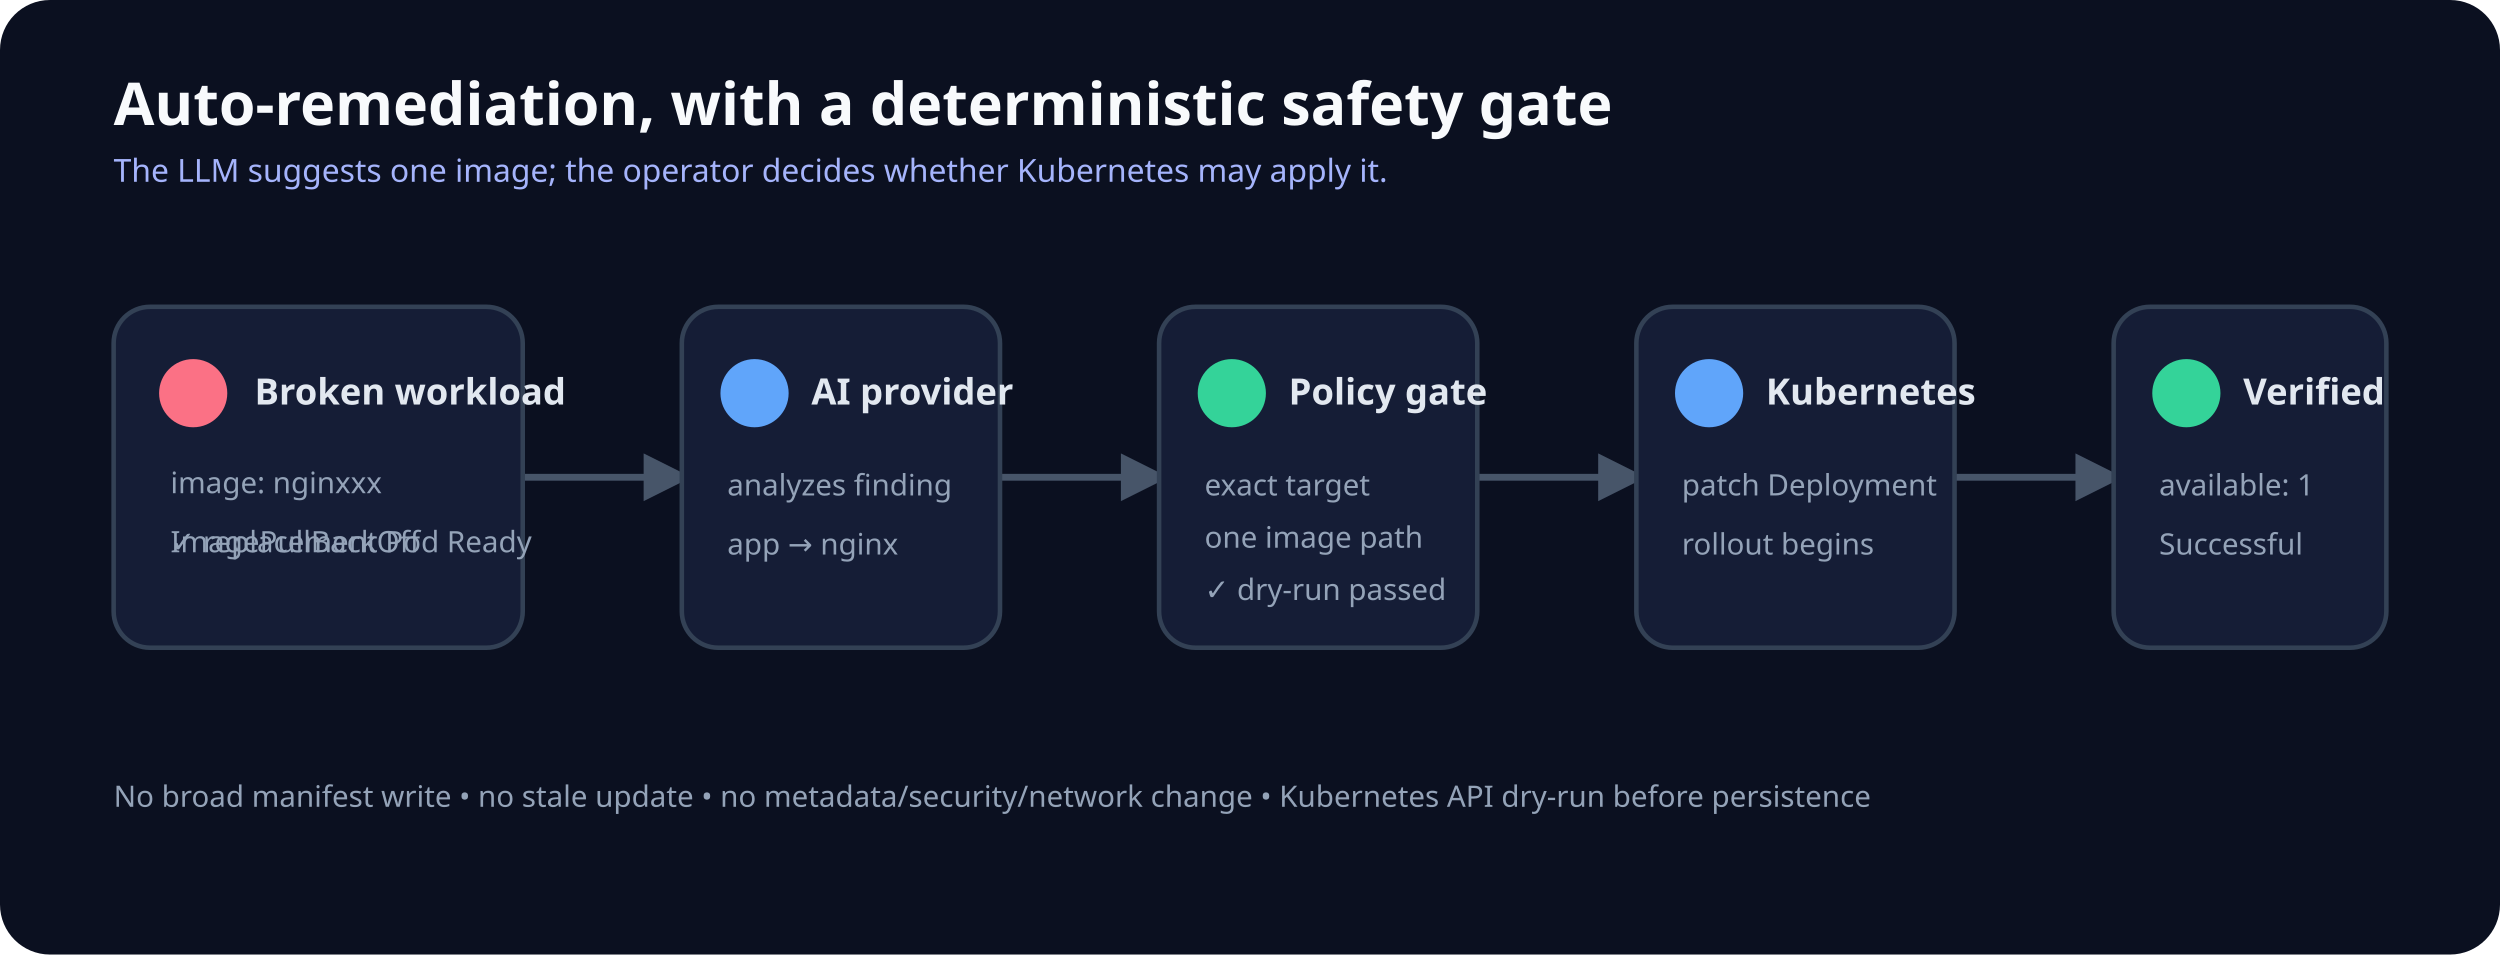
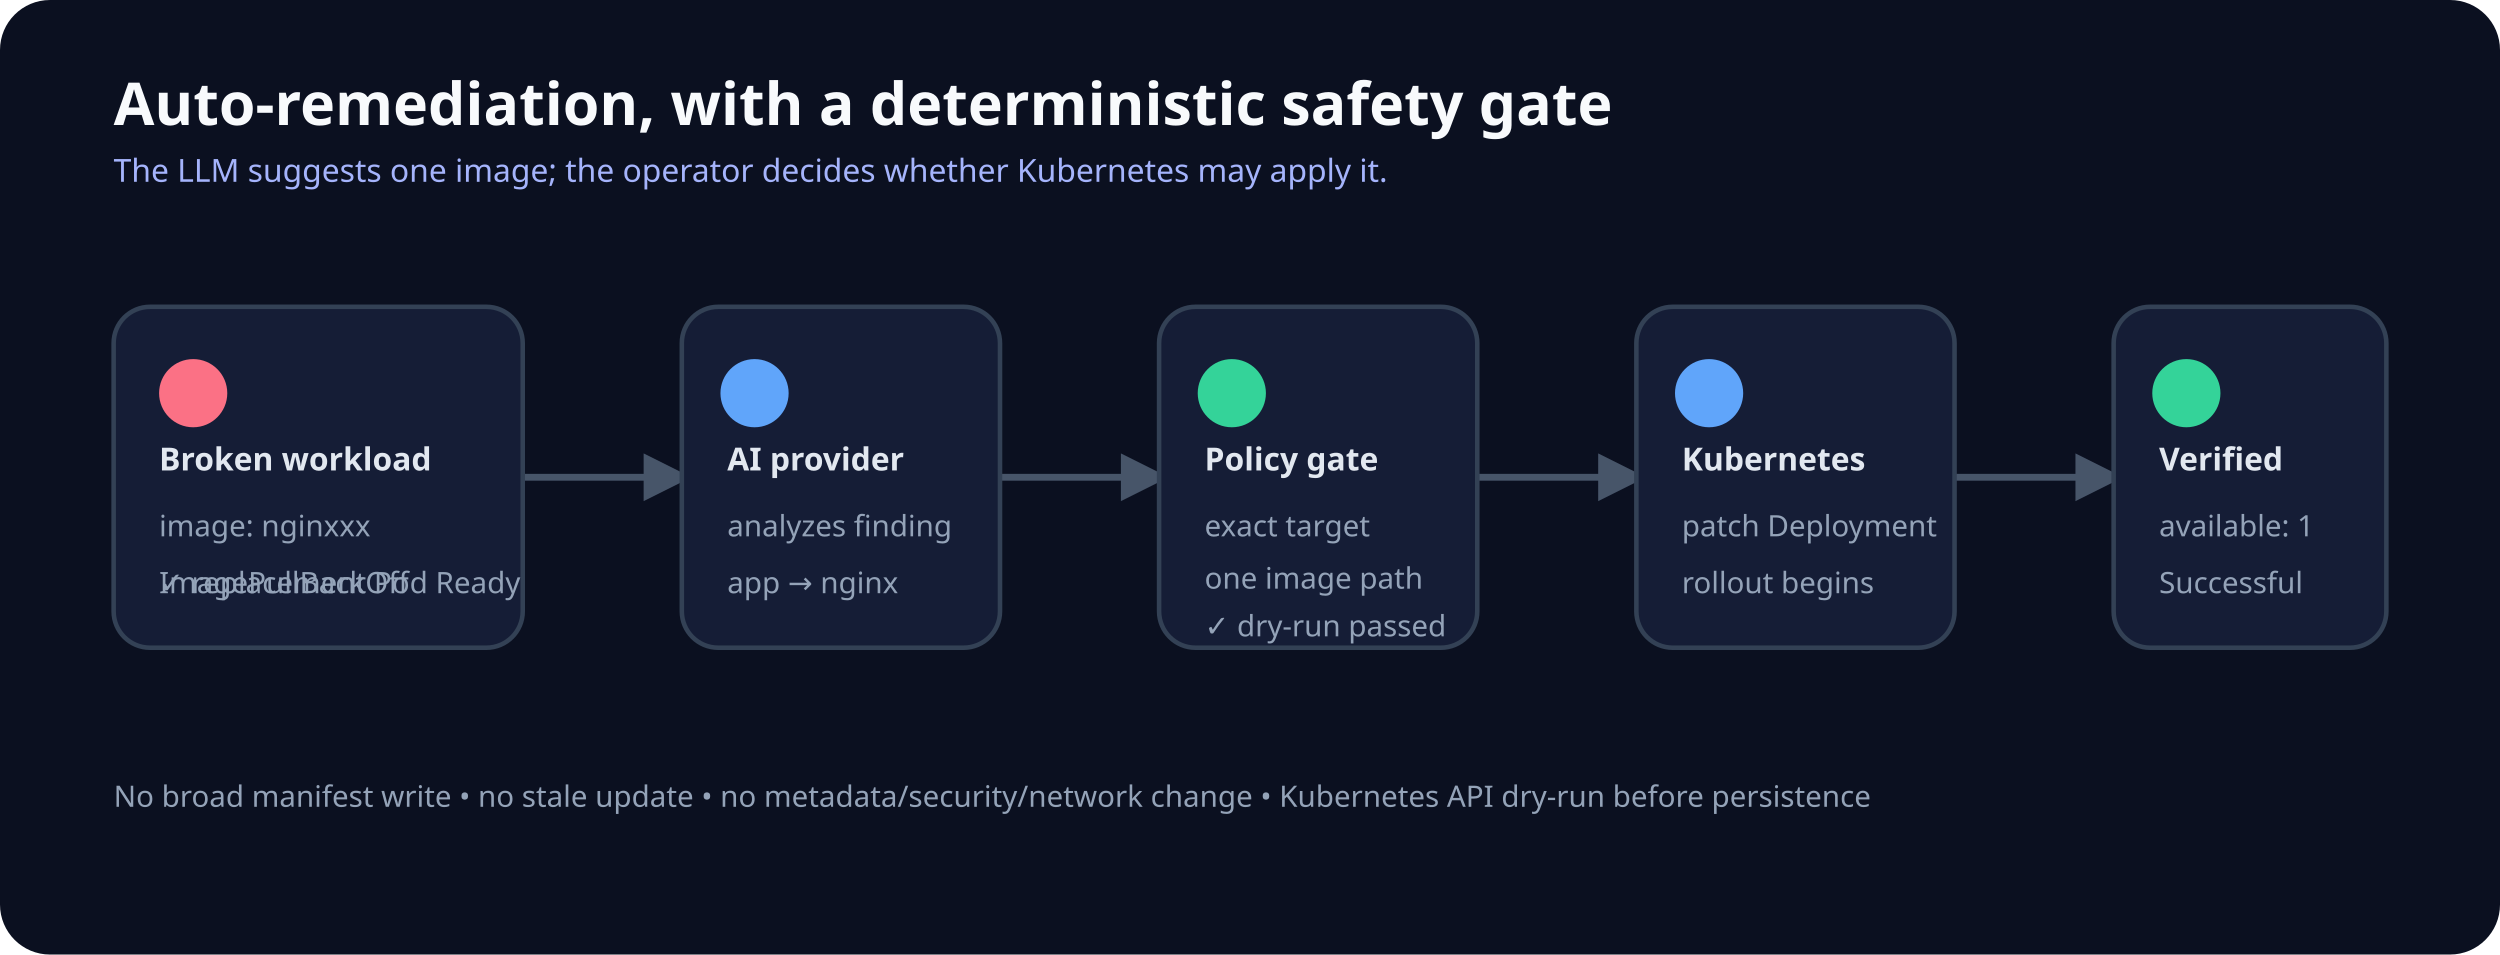
<svg xmlns="http://www.w3.org/2000/svg" width="1100" height="420" viewBox="0 0 1100 420" role="img" aria-labelledby="title desc">
  <style>
    .bg { fill: #0b1020; }
    .title { fill: #f8fafc; font: 700 26px system-ui, sans-serif; }
    .subtitle { fill: #a5b4fc; font: 500 14px system-ui, sans-serif; }
-     .label { fill: #e2e8f0; font: 700 16px system-ui, sans-serif; }
+     .label { fill: #e2e8f0; font: 700 14px system-ui, sans-serif; }
    .small { fill: #94a3b8; font: 13px system-ui, sans-serif; }
    .card { fill: #151d36; stroke: #334155; stroke-width: 2; }
    .arrow { stroke: #475569; stroke-width: 3; fill: none; marker-end: url(#arrow); }
    .danger { fill: #fb7185; }
    .info { fill: #60a5fa; }
    .safe { fill: #34d399; }
    .packet { opacity: 0; }
    .p1 { animation: travel1 8s infinite; }
    .p2 { animation: travel2 8s infinite; }
    .p3 { animation: travel3 8s infinite; }
    .p4 { animation: travel4 8s infinite; }
    .failure { animation: failure 8s infinite; }
    .proposal { animation: proposal 8s infinite; }
    .approved { animation: approved 8s infinite; }
    .healthy { animation: healthy 8s infinite; }
    @keyframes travel1 { 0%,5% { opacity:0; transform:translate(0,0) } 6%,20% { opacity:1 } 21%,100% { opacity:0; transform:translate(180px,0) } }
    @keyframes travel2 { 0%,22% { opacity:0; transform:translate(0,0) } 23%,37% { opacity:1 } 38%,100% { opacity:0; transform:translate(180px,0) } }
    @keyframes travel3 { 0%,39% { opacity:0; transform:translate(0,0) } 40%,54% { opacity:1 } 55%,100% { opacity:0; transform:translate(180px,0) } }
    @keyframes travel4 { 0%,56% { opacity:0; transform:translate(0,0) } 57%,71% { opacity:1 } 72%,100% { opacity:0; transform:translate(180px,0) } }
    @keyframes failure { 0%,58% { opacity:1 } 59%,100% { opacity:0 } }
    @keyframes proposal { 0%,25% { opacity:0 } 26%,100% { opacity:1 } }
    @keyframes approved { 0%,42% { opacity:0 } 43%,100% { opacity:1 } }
    @keyframes healthy { 0%,70% { opacity:0 } 71%,100% { opacity:1 } }
  </style>
  <defs>
    <marker id="arrow" viewBox="0 0 10 10" refX="8" refY="5" markerWidth="7" markerHeight="7" orient="auto-start-reverse">
      <path d="M 0 0 L 10 5 L 0 10 z" fill="#475569" />
    </marker>
  </defs>
  <rect class="bg" width="1100" height="420" rx="22" />
  <text x="50" y="55" class="title">Auto-remediation, with a deterministic safety gate</text>
  <text x="50" y="80" class="subtitle">The LLM suggests one image; the operator decides whether Kubernetes may apply it.</text>
  <path class="arrow" d="M230 210H300" />
  <path class="arrow" d="M440 210H510" />
  <path class="arrow" d="M650 210H720" />
  <path class="arrow" d="M860 210H930" />
  <g transform="translate(50 135)">
    <rect class="card" width="180" height="150" rx="16" />
    <circle cx="35" cy="38" r="15" class="danger" />
-     <text x="62" y="43" class="label">Broken workload</text>
-     <text x="25" y="82" class="small">image: nginxxx</text>
-     <text x="25" y="108" class="small failure">ImagePullBackOff</text>
-     <text x="25" y="108" class="small healthy">✓ replacement Pod Ready</text>
+     <text x="20" y="72" class="label">Broken workload</text>
+     <text x="20" y="101" class="small">image: nginxxx</text>
+     <text x="20" y="126" class="small failure">ImagePullBackOff</text>
+     <text x="20" y="126" class="small healthy">✓ replacement Pod Ready</text>
  </g>
  <g transform="translate(300 135)">
    <rect class="card" width="140" height="150" rx="16" />
    <circle cx="32" cy="38" r="15" class="info" />
-     <text x="57" y="43" class="label">AI provider</text>
-     <text x="20" y="83" class="small">analyzes finding</text>
-     <text x="20" y="109" class="small proposal">app → nginx</text>
+     <text x="20" y="72" class="label">AI provider</text>
+     <text x="20" y="101" class="small">analyzes finding</text>
+     <text x="20" y="126" class="small proposal">app → nginx</text>
  </g>
  <g transform="translate(510 135)">
    <rect class="card" width="140" height="150" rx="16" />
    <circle cx="32" cy="38" r="15" class="safe" />
-     <text x="57" y="43" class="label">Policy gate</text>
-     <text x="20" y="83" class="small">exact target</text>
-     <text x="20" y="106" class="small">one image path</text>
-     <text x="20" y="129" class="small approved">✓ dry-run passed</text>
+     <text x="20" y="72" class="label">Policy gate</text>
+     <text x="20" y="101" class="small">exact target</text>
+     <text x="20" y="124" class="small">one image path</text>
+     <text x="20" y="145" class="small approved">✓ dry-run passed</text>
  </g>
  <g transform="translate(720 135)">
    <rect class="card" width="140" height="150" rx="16" />
    <circle cx="32" cy="38" r="15" class="info" />
-     <text x="57" y="43" class="label">Kubernetes</text>
-     <text x="20" y="83" class="small">patch Deployment</text>
-     <text x="20" y="109" class="small approved">rollout begins</text>
+     <text x="20" y="72" class="label">Kubernetes</text>
+     <text x="20" y="101" class="small">patch Deployment</text>
+     <text x="20" y="126" class="small approved">rollout begins</text>
  </g>
  <g transform="translate(930 135)">
    <rect class="card" width="120" height="150" rx="16" />
    <circle cx="32" cy="38" r="15" class="safe" />
-     <text x="57" y="43" class="label">Verified</text>
-     <text x="20" y="83" class="small healthy">available: 1</text>
-     <text x="20" y="109" class="small healthy">Successful</text>
+     <text x="20" y="72" class="label">Verified</text>
+     <text x="20" y="101" class="small healthy">available: 1</text>
+     <text x="20" y="126" class="small healthy">Successful</text>
  </g>
  <circle class="packet p1 danger" cx="230" cy="210" r="7" />
  <circle class="packet p2 info" cx="440" cy="210" r="7" />
  <circle class="packet p3 safe" cx="650" cy="210" r="7" />
  <circle class="packet p4 safe" cx="860" cy="210" r="7" />
  <text x="50" y="355" class="small">No broad manifest write • no stale update • no metadata/security/network change • Kubernetes API dry-run before persistence</text>
</svg>
